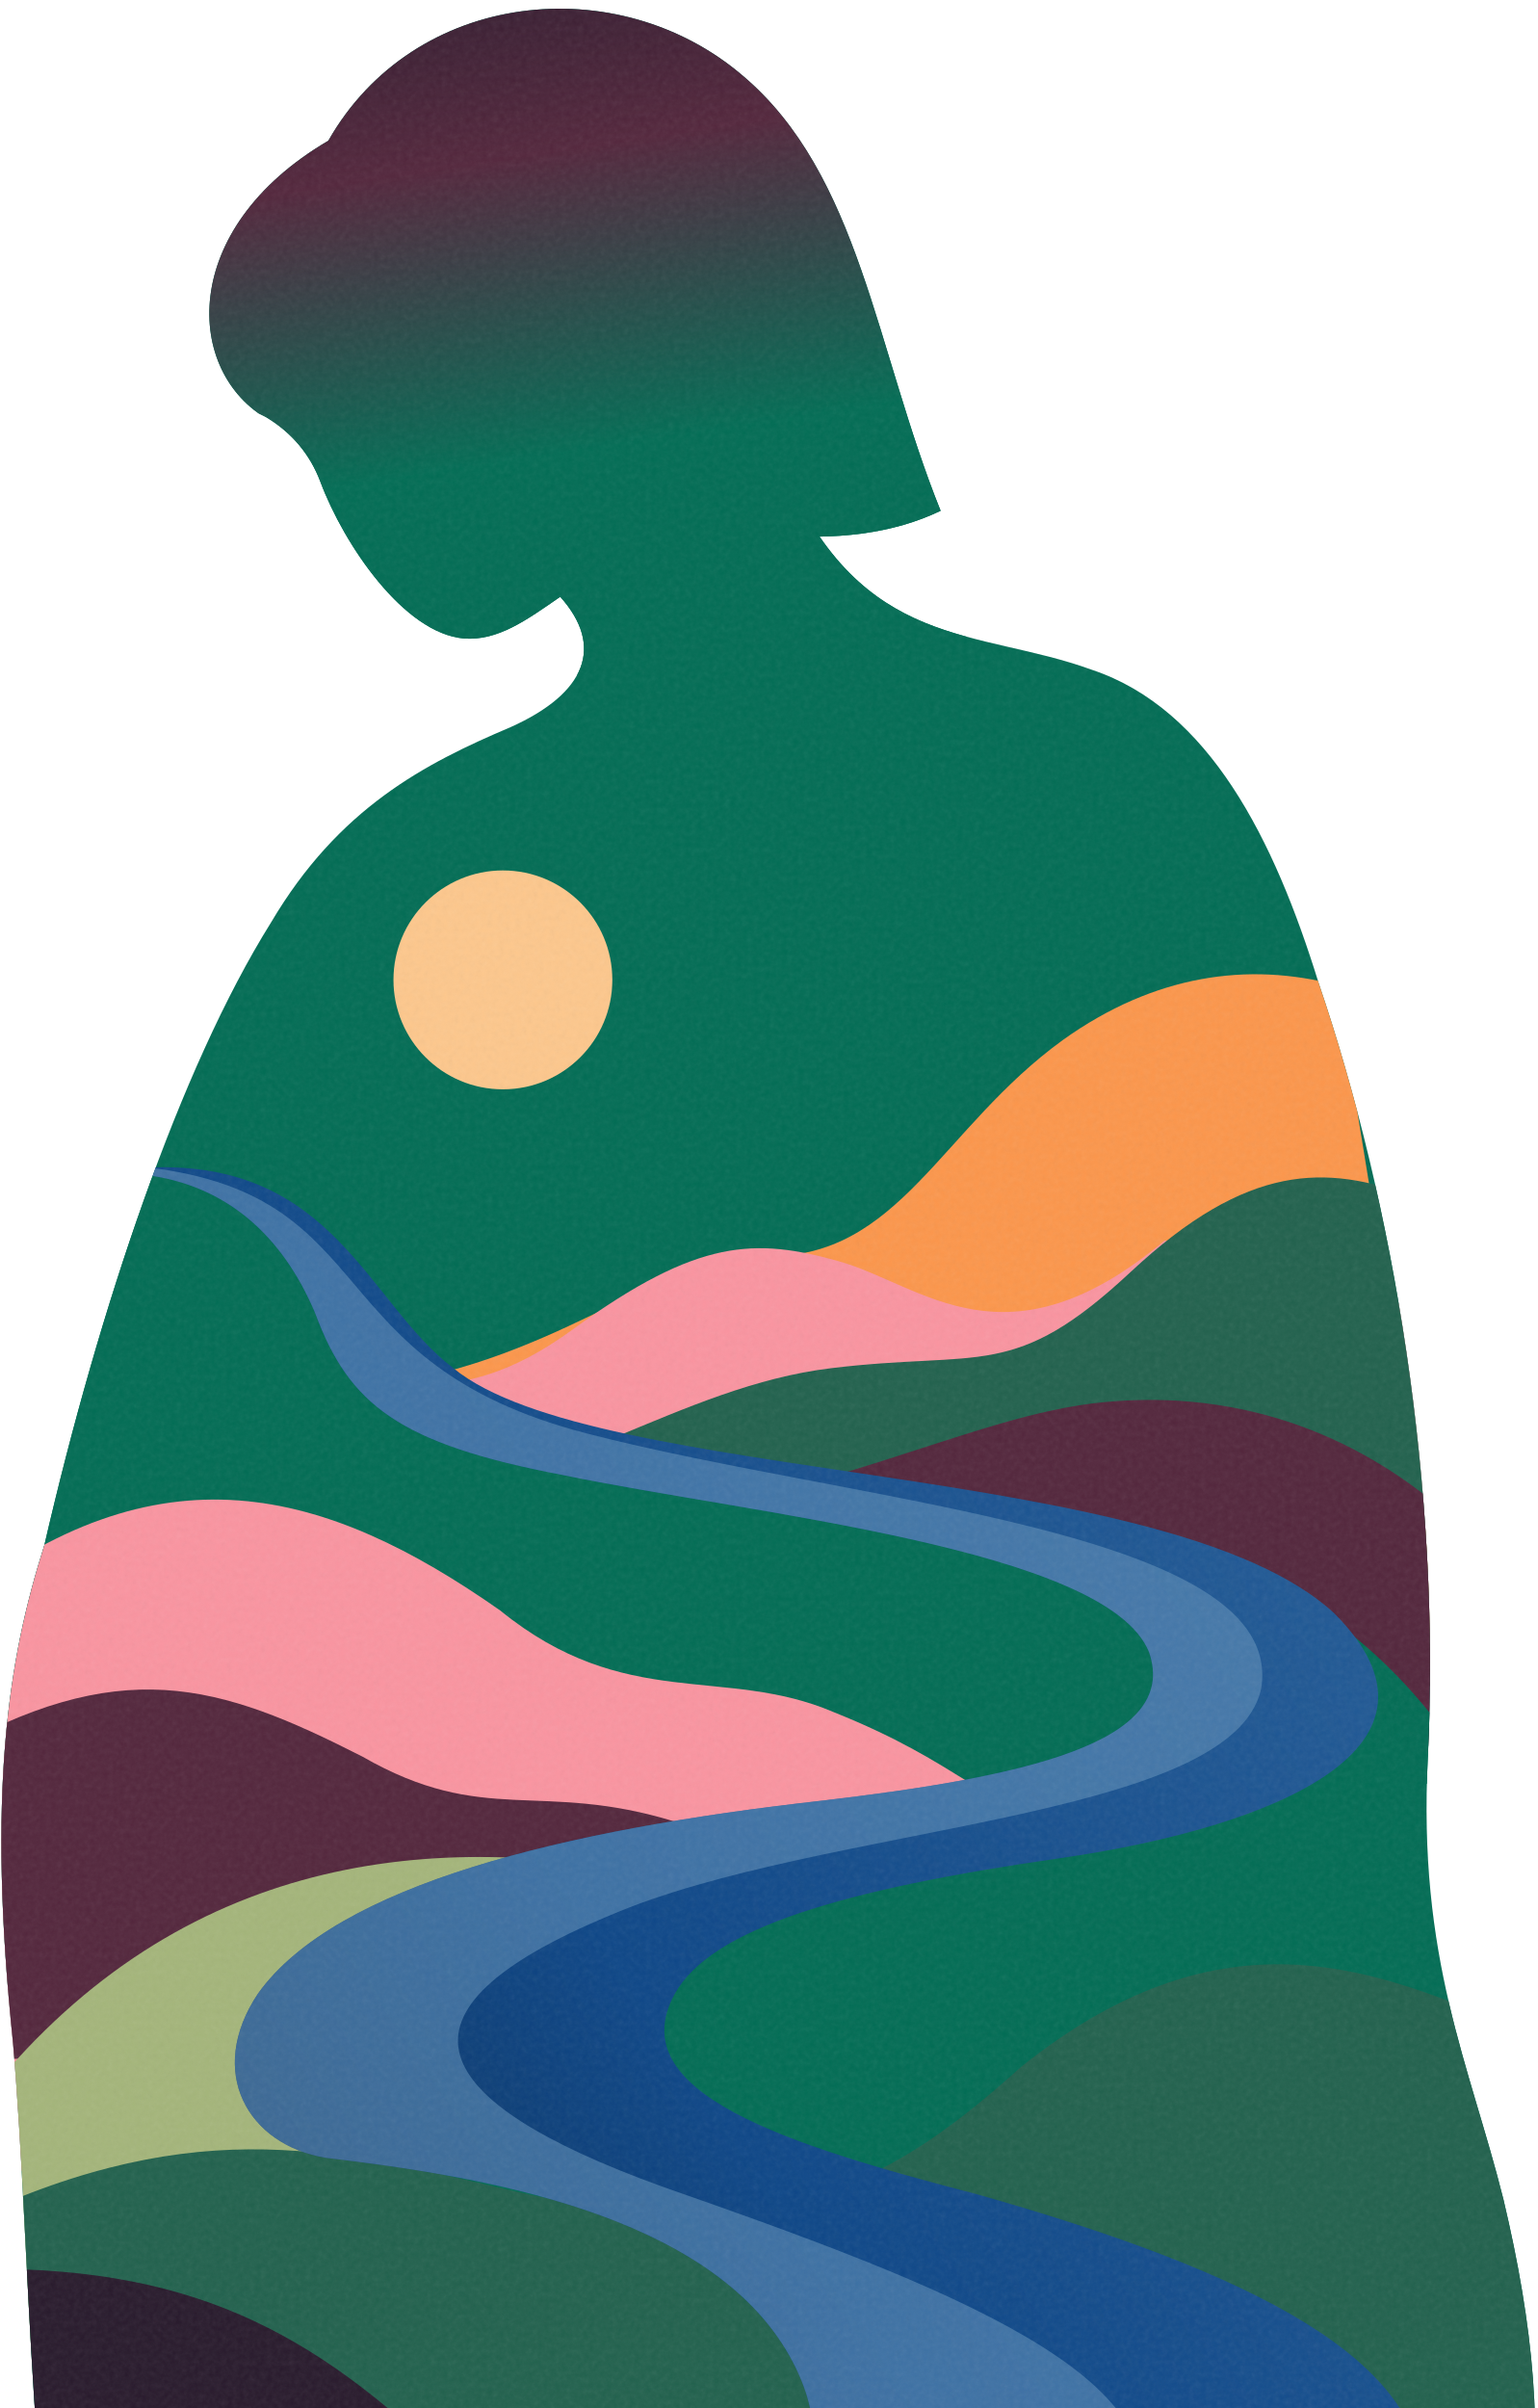
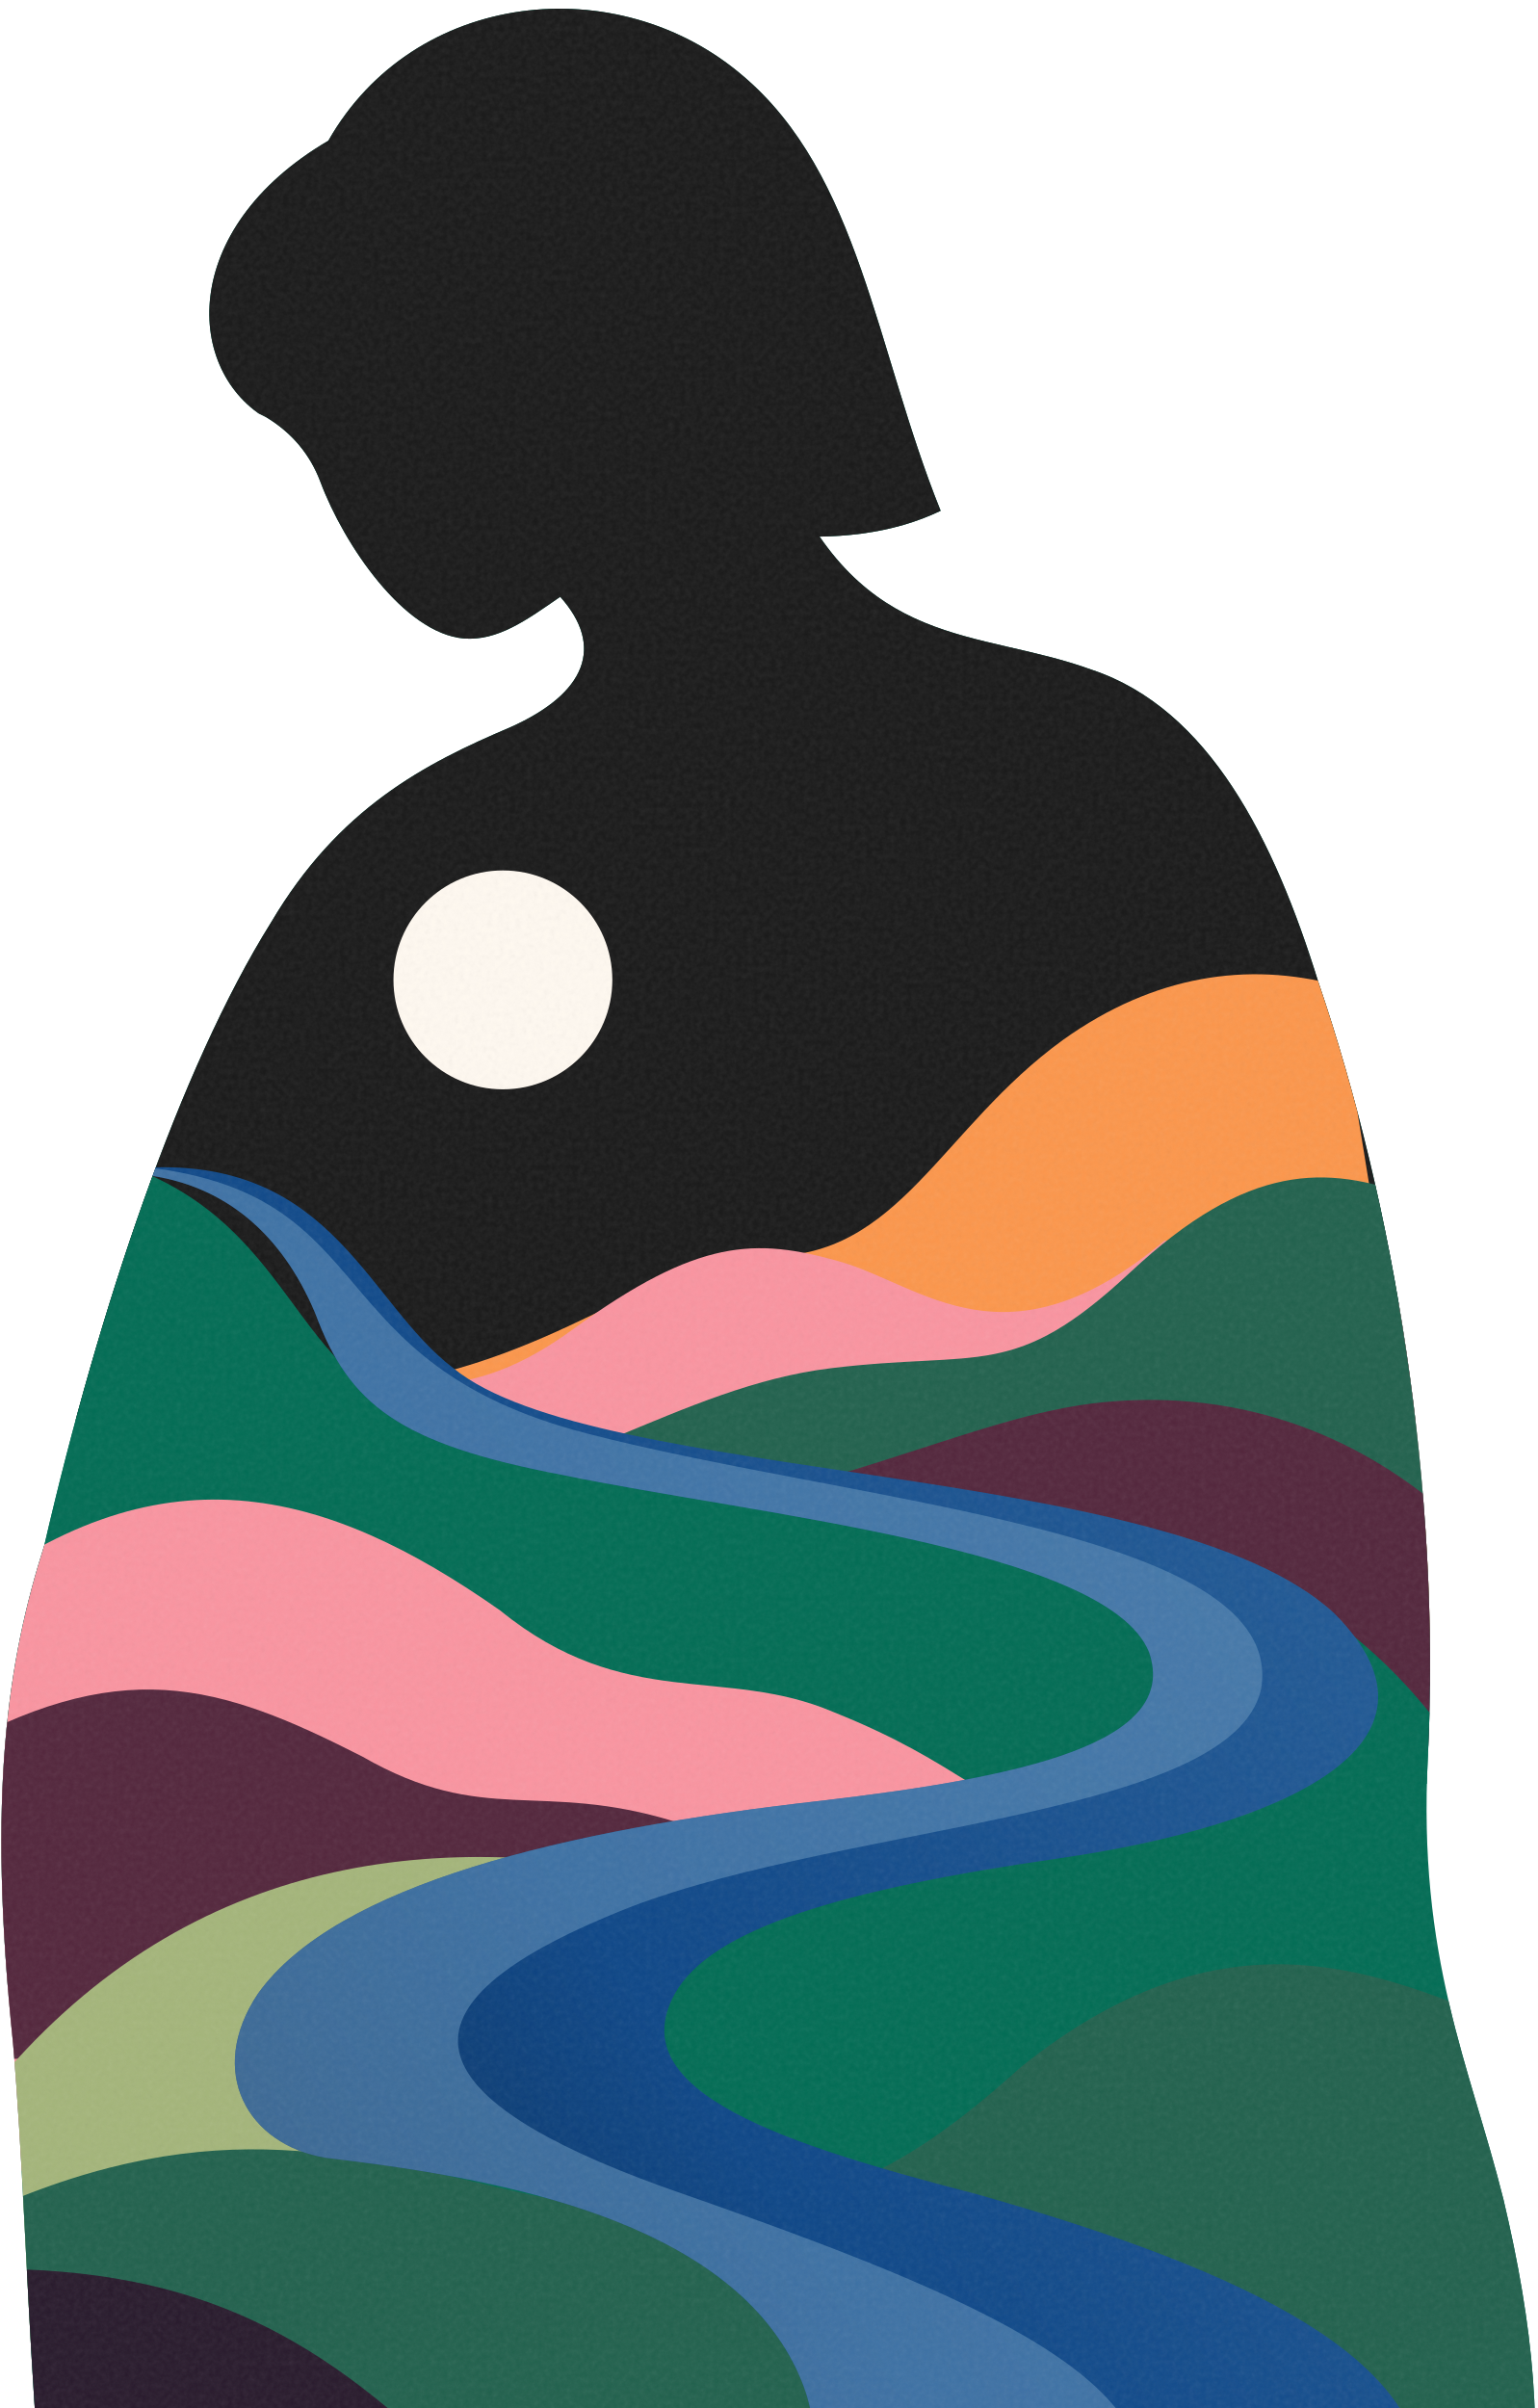
<svg xmlns="http://www.w3.org/2000/svg" viewBox="174 275 590 924" width="590" height="924" role="img" aria-labelledby="title desc">
  <defs>
    <clipPath id="smooth-profile">
      <path d="M100 200H840V1550H100V540H370L389 504                C376 513 365 521 352 520                C329 518 306 484 297 460                Q291 444 276 435L258 426H100Z" />
    </clipPath>
    <path id="portrait" d="M300 329 C333 271 411 263 459 304 C504 342 510 409 535 471 Q508 484 468 480 L461 444 Q465 453 475 456 C505 525 549 516 593 532 C638 547 663 597 680 652 C709 737 727 846 722 949 C718 1027 738 1067 751 1119 C774 1216 768 1289 701 1364 C605 1475 420 1486 280 1439 C234 1424 216 1384 205 1335 C185 1251 186 1140 179 1059 C169 963 177 912 191 868 C212 777 243 685 278 629 C304 585 337 568 370 554 C399 541 406 523 389 504 C374 519 358 532 344 529 C334 527 337 514 326 512 Q319 511 321 504 Q311 505 312 495 Q312 488 305 491 C286 495 299 469 290 453 Q280 443 277 436 C245 418 242 363 300 329Z" />
    <clipPath id="figure">
      <use href="#portrait" />
    </clipPath>
-     <linearGradient id="dusk" x2=".18" y2="1" gradientUnits="objectBoundingBox">
-       <stop stop-color="#281A2C" />
-       <stop offset=".35" stop-color="#53263C" />
-       <stop offset=".76" stop-color="#016C54" />
-       <stop offset="1" stop-color="#016C54" />
-     </linearGradient>
    <linearGradient id="estuary" x1="0" y1="1" x2="1" y2="0">
      <stop stop-color="#061628" />
      <stop offset=".5" stop-color="#0d4687" />
      <stop offset="1" stop-color="#28609a" />
    </linearGradient>
    <path id="river" d="M231 723 C302 720 315 775 348 800 C403 845 622 835 686 894 C737 945 664 976 581 988 C497 1000 447 1015 433 1040 C412 1078 476 1098 549 1117 C655 1147 722 1181 720 1230 C716 1287 645 1303 595 1326 C527 1357 488 1405 464 1477 L201 1466 C231 1362 302 1317 394 1288 C479 1260 501 1222 477 1179 C446 1124 358 1110 299 1103 C269 1098 253 1070 273 1040 C303 998 391 977 489 966 C566 957 627 944 615 909 C599 869 462 856 390 841 C327 829 308 814 295 779 C282 748 260 730 231 726Z" />
    <clipPath id="channel">
      <use href="#river" />
    </clipPath>
    <filter id="grain" x="0" y="0" width="100%" height="100%">
      <feTurbulence type="fractalNoise" baseFrequency=".46" numOctaves="3" stitchTiles="stitch" />
      <feColorMatrix type="saturate" values="0" />
    </filter>
  </defs>
  <g clip-path="url(#smooth-profile)">
    <g clip-path="url(#figure)">
      <use href="#portrait" fill="#016C54" />
-       <path fill="url(#dusk)" d="M222 259h323v275H222z" />
-       <circle cx="367" cy="651" r="42" fill="#FDC78C" />
+       <path fill="#191919" d="M150 250H740V820H150Z" />
+       <circle cx="367" cy="651" r="42" fill="#FFF9F0" />
      <g id="hills">
        <path fill="#FC964B" d="M310 808 C389 799 422 758 468 757 C519 758 535 708 582 674 C617 649 653 644 687 653 L730 917H300Z" />
        <path fill="#FA94A0" d="M258 819 C327 798 346 820 394 785 S464 750 496 759 S560 802 621 751 L732 781V915H258Z" />
        <path fill="#21614D" d="M313 855 C388 846 435 807 493 800 S563 805 608 763 S683 722 716 734 L734 922H310Z" />
        <path fill="#53263C" d="M372 867 C493 852 545 818 598 813 S697 826 733 859 L735 945H365Z" />
        <path fill="#016C54" d="M169 713 C278 717 277 785 320 810 C369 854 590 847 665 884 C706 906 727 936 747 966 C669 939 620 985 565 1001 C412 1035 344 1021 152 1041Z" />
        <path fill="#FA94A0" d="M156 891 C235 828 299 846 366 893 C414 932 452 914 494 932 C519 942 533 951 546 959 C478 977 400 986 345 1026 L297 1108H150Z" />
        <path fill="#53263C" d="M151 949 C220 909 258 921 313 949 C360 976 381 958 433 974 Q373 989 320 1028 L297 1065H155Z" />
        <path fill="#A4B57A" d="M150 1105 C219 999 314 978 404 991 C311 1027 299 1070 341 1107 L397 1177H155Z" />
        <path fill="#21614D" d="M153 1131 C245 1085 300 1099 368 1115 C473 1140 518 1111 566 1068 C641 1008 698 1029 750 1051 L785 1371H150Z" />
        <path fill="#281A2C" d="M151 1146 C241 1142 289 1166 343 1217 C411 1280 453 1271 485 1275 L496 1495H150Z" />
        <path fill="#FC964B" d="M415 1485 C448 1415 516 1340 611 1298 C686 1260 708 1220 704 1193 C754 1250 764 1295 754 1368 L688 1490Z" />
      </g>
      <use href="#river" fill="url(#estuary)" />
      <g clip-path="url(#channel)">
        <path fill="#6494bb" opacity=".55" d="M231 723 C322 734 295 798 399 825 S668 862 658 923 C647 974 489 975 408 1010 C319 1047 337 1081 428 1114 C537 1152 631 1188 609 1239 C588 1288 513 1294 445 1318 C366 1348 321 1404 299 1482 H185 V704Z" />
      </g>
    </g>
    <g clip-path="url(#figure)">
      <path d="M100 205h740v1340H100z" filter="url(#grain)" opacity=".09" />
    </g>
  </g>
</svg>
